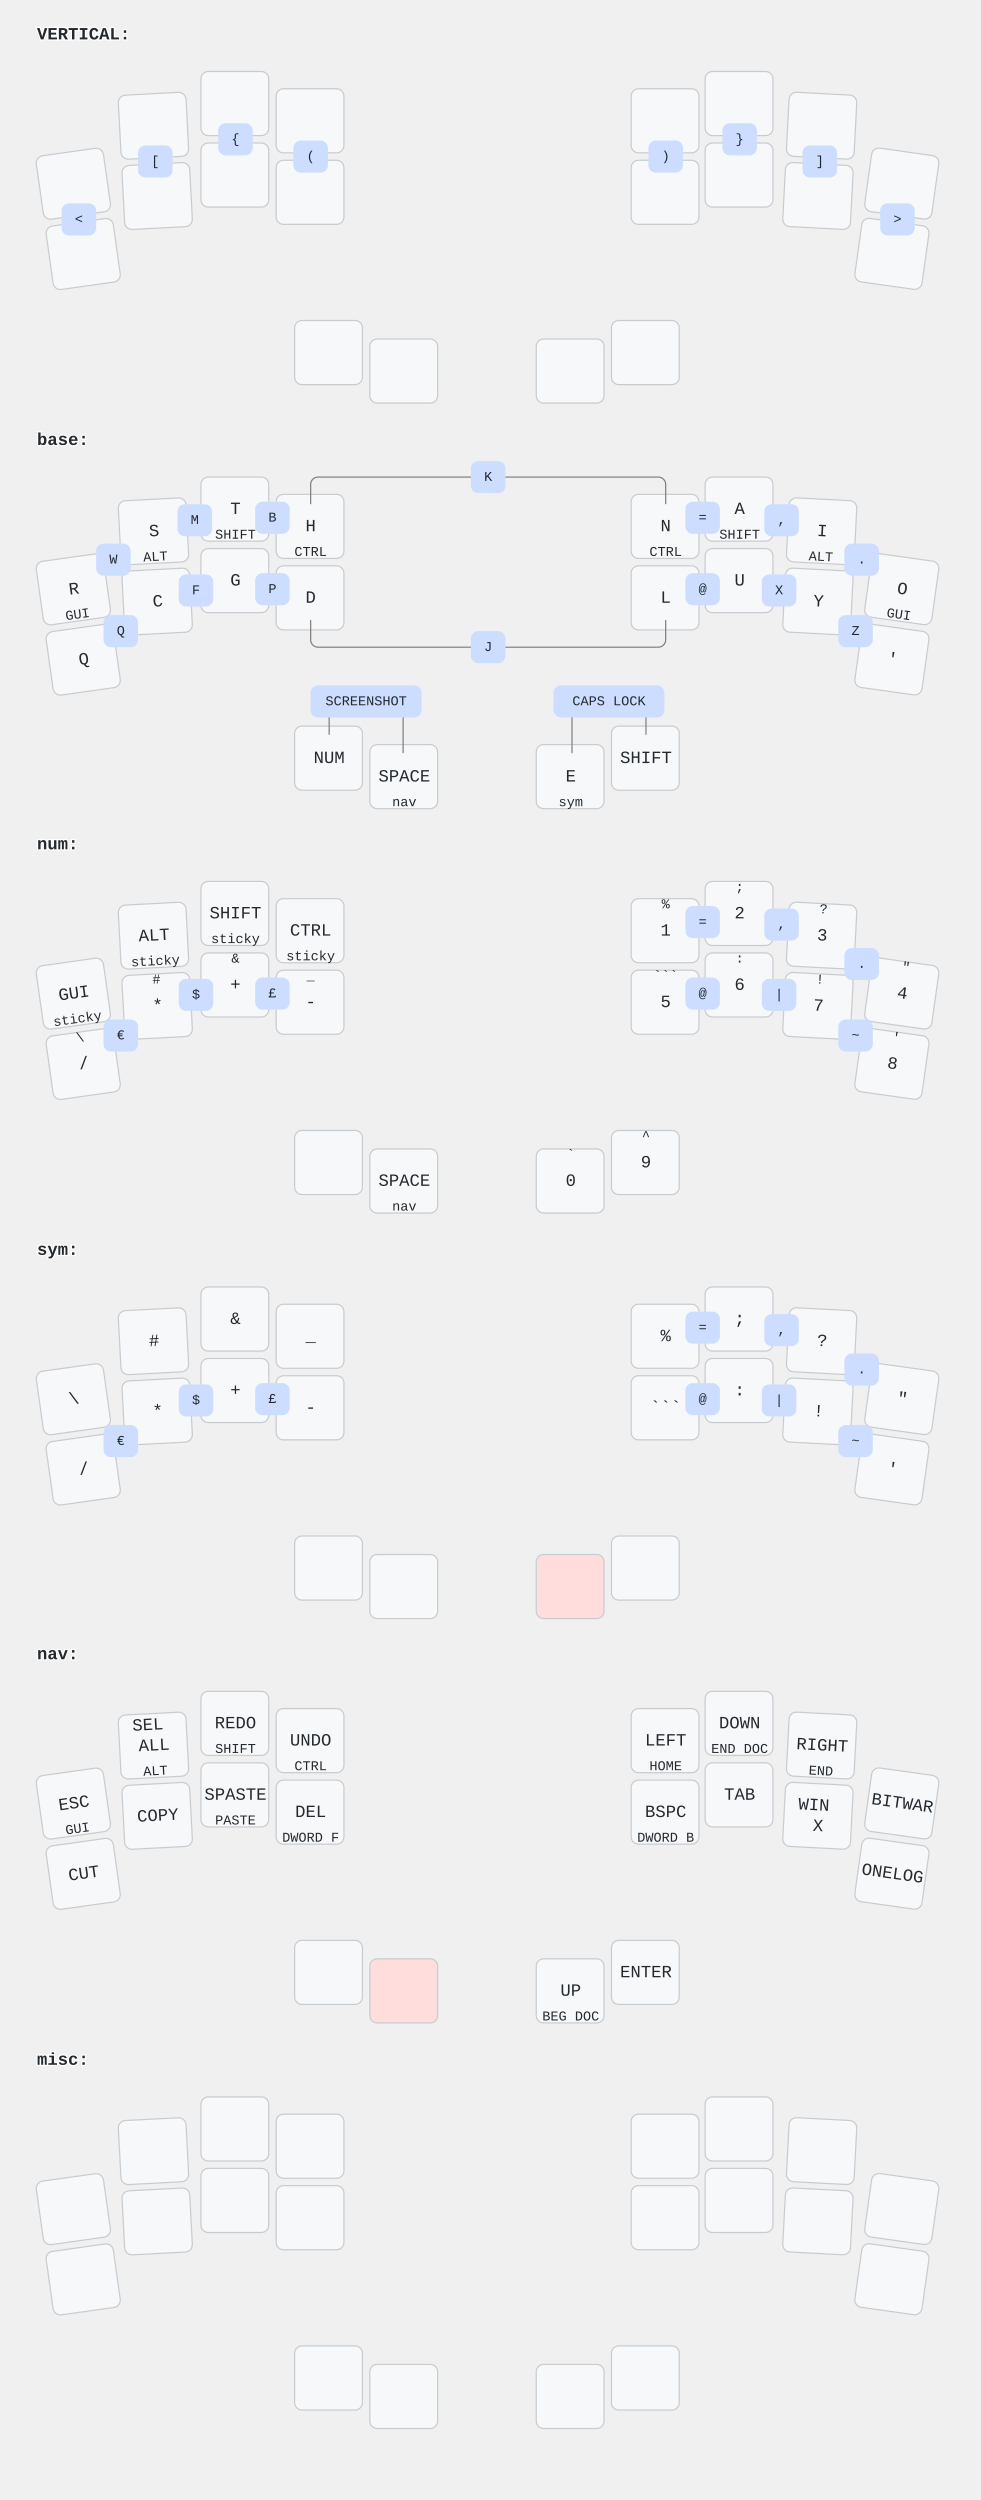
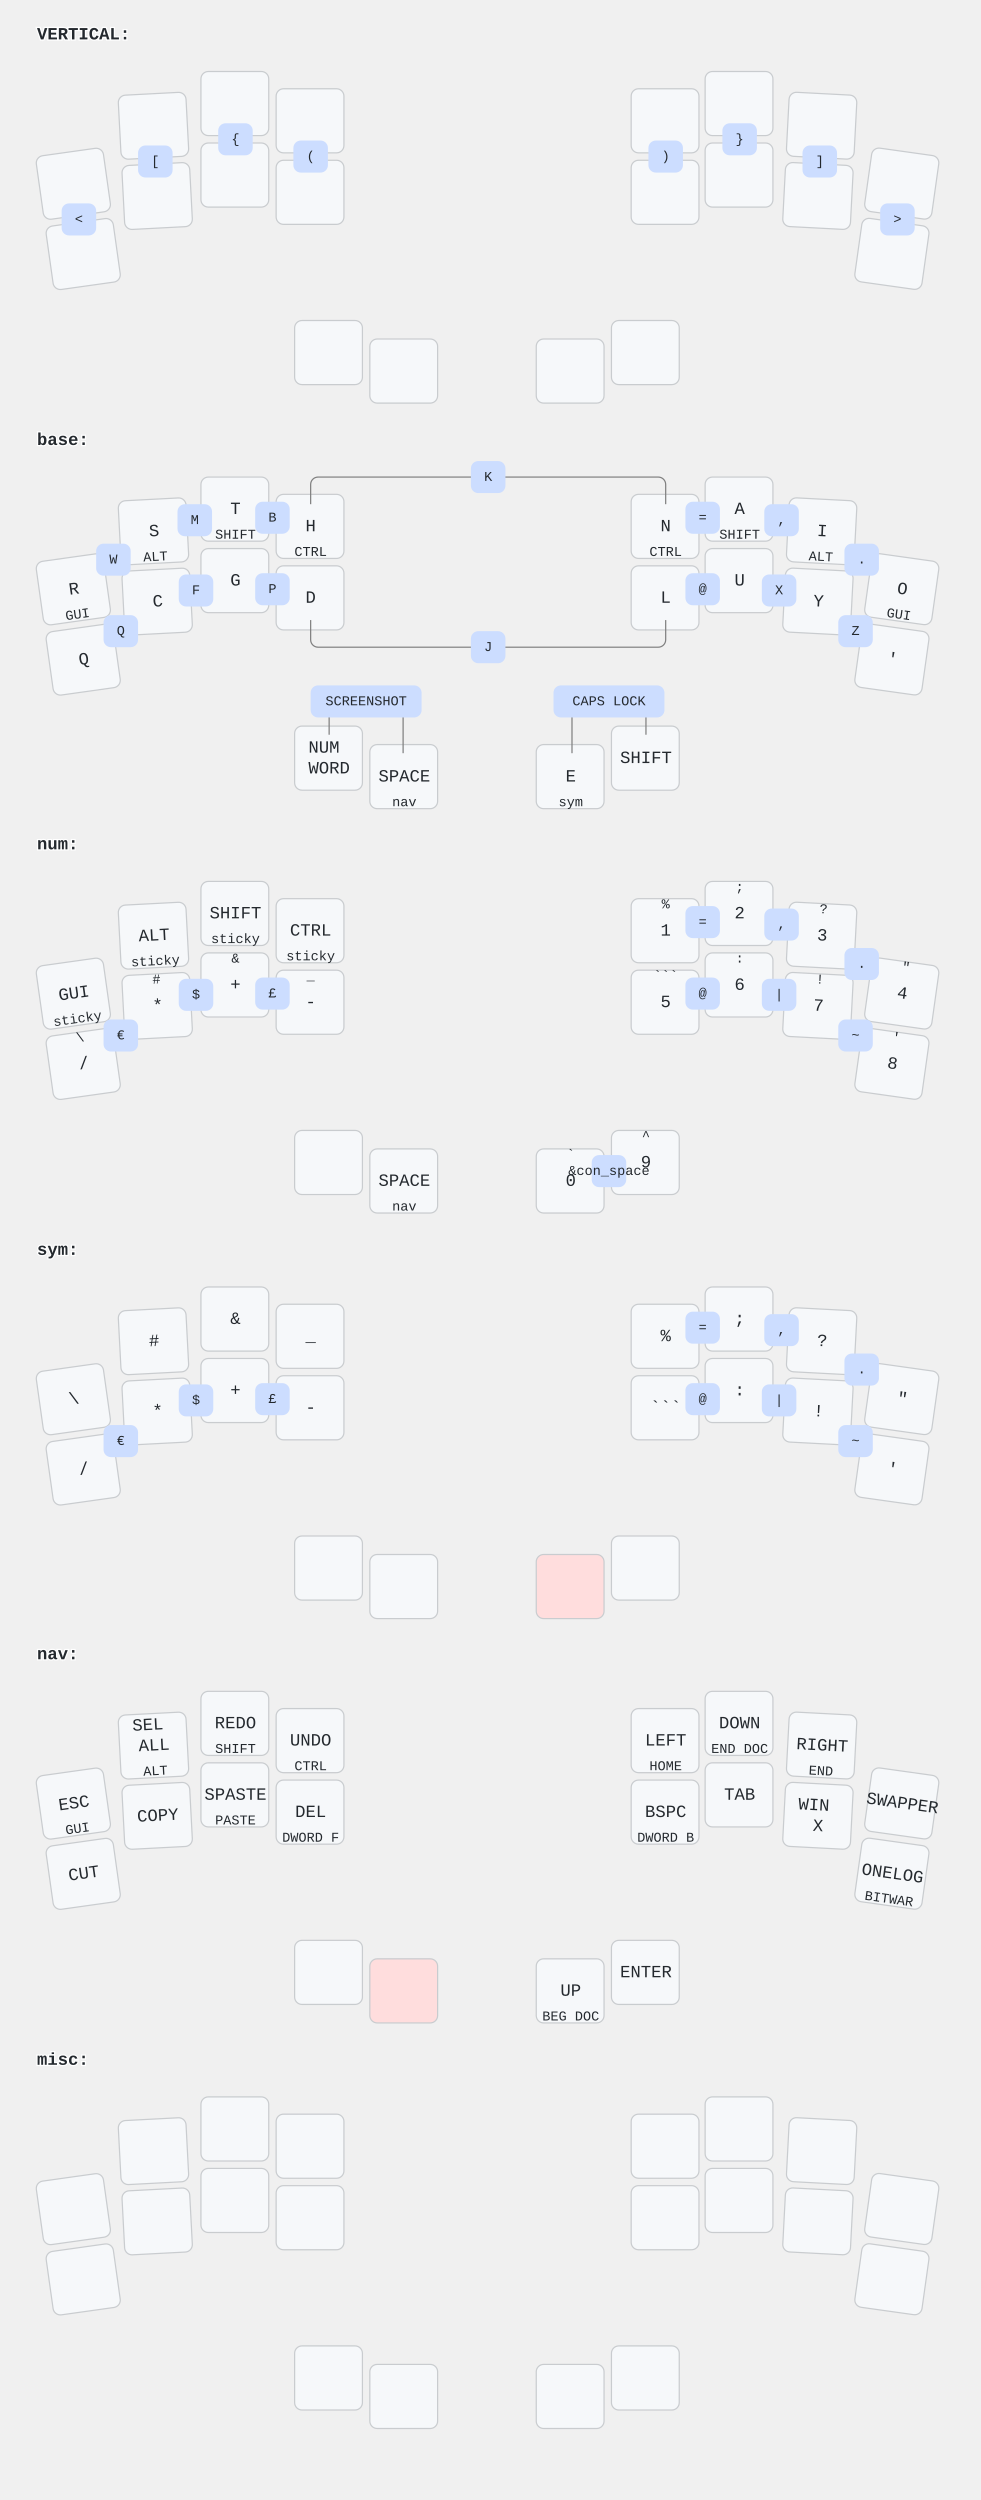
<svg xmlns="http://www.w3.org/2000/svg" width="795" height="2028" viewBox="0 0 795 2028" class="keymap">
  <style>/* font and background color specifications */
svg.keymap {
  font-family: SFMono-Regular,Consolas,Liberation Mono,Menlo,monospace;
  font-size: 14px;
  font-kerning: normal;
  text-rendering: optimizeLegibility;
  fill: #24292e;
}

/* default key styling */
rect.key {
  fill: #f6f8fa;
  stroke: #c9cccf;
  stroke-width: 1;
}

/* default key side styling, only used is draw_key_sides is set */
rect.side {
  filter: brightness(90%);
}

/* color accent for combo boxes */
rect.combo, rect.combo-separate {
  fill: #cdf;
}

/* color accent for held keys */
rect.held, rect.combo.held {
  fill: #fdd;
}

/* color accent for ghost (optional) keys */
rect.ghost, rect.combo.ghost {
  display: none;
}

text {
  text-anchor: middle;
  dominant-baseline: middle;
}

/* styling for layer labels */
text.label {
  font-weight: bold;
  text-anchor: start;
  stroke: white;
  stroke-width: 2;
  paint-order: stroke;
}

/* styling for combo tap, and key hold/shifted label text */
text.combo, text.hold, text.shifted {
  font-size: 11px;
}

text.hold {
  text-anchor: middle;
  dominant-baseline: auto;
}

text.shifted {
  text-anchor: middle;
  dominant-baseline: hanging;
}

/* styling for hold/shifted label text in combo box */
text.combo.hold, text.combo.shifted {
  font-size: 8px;
}

/* lighter symbol for transparent keys */
text.trans {
  fill: #7b7e81;
}

/* styling for combo dendrons */
path.combo {
  stroke-width: 1;
  stroke: gray;
  fill: none;
}

/* Start Tabler Icons Cleanup */
/* cannot use height/width with glyphs */
.icon-tabler &gt; path {
  fill: inherit;
  stroke: inherit;
  stroke-width: 2;
}
/* hide tabler's default box */
.icon-tabler &gt; path[stroke="none"][fill="none"] {
  visibility: hidden;
}
/* End Tabler Icons Cleanup */</style>
  <g transform="translate(30, 0)" class="layer-VERTICAL">
    <text x="0" y="28" class="label">VERTICAL:</text>
    <g transform="translate(0, 56)">
      <g transform="translate(30, 93) rotate(-8.0)" class="key trans keypos-0">
        <rect rx="6" ry="6" x="-28" y="-26" width="55" height="52" class="key trans" />
      </g>
      <g transform="translate(95, 46) rotate(-3.0)" class="key trans keypos-1">
        <rect rx="6" ry="6" x="-28" y="-26" width="55" height="52" class="key trans" />
      </g>
      <g transform="translate(161, 28)" class="key trans keypos-2">
        <rect rx="6" ry="6" x="-28" y="-26" width="55" height="52" class="key trans" />
      </g>
      <g transform="translate(222, 42)" class="key trans keypos-3">
        <rect rx="6" ry="6" x="-28" y="-26" width="55" height="52" class="key trans" />
      </g>
      <g transform="translate(283, 71)" class="key ghost keypos-4">
        <rect rx="6" ry="6" x="-28" y="-26" width="55" height="52" class="key ghost" />
      </g>
      <g transform="translate(449, 71)" class="key ghost keypos-5">
        <rect rx="6" ry="6" x="-28" y="-26" width="55" height="52" class="key ghost" />
      </g>
      <g transform="translate(510, 42)" class="key trans keypos-6">
        <rect rx="6" ry="6" x="-28" y="-26" width="55" height="52" class="key trans" />
      </g>
      <g transform="translate(570, 28)" class="key trans keypos-7">
        <rect rx="6" ry="6" x="-28" y="-26" width="55" height="52" class="key trans" />
      </g>
      <g transform="translate(637, 46) rotate(3.0)" class="key trans keypos-8">
        <rect rx="6" ry="6" x="-28" y="-26" width="55" height="52" class="key trans" />
      </g>
      <g transform="translate(702, 93) rotate(8.0)" class="key trans keypos-9">
        <rect rx="6" ry="6" x="-28" y="-26" width="55" height="52" class="key trans" />
      </g>
      <g transform="translate(38, 150) rotate(-8.0)" class="key trans keypos-10">
        <rect rx="6" ry="6" x="-28" y="-26" width="55" height="52" class="key trans" />
      </g>
      <g transform="translate(98, 103) rotate(-3.0)" class="key trans keypos-11">
        <rect rx="6" ry="6" x="-28" y="-26" width="55" height="52" class="key trans" />
      </g>
      <g transform="translate(161, 86)" class="key trans keypos-12">
        <rect rx="6" ry="6" x="-28" y="-26" width="55" height="52" class="key trans" />
      </g>
      <g transform="translate(222, 100)" class="key trans keypos-13">
        <rect rx="6" ry="6" x="-28" y="-26" width="55" height="52" class="key trans" />
      </g>
      <g transform="translate(283, 129)" class="key ghost keypos-14">
        <rect rx="6" ry="6" x="-28" y="-26" width="55" height="52" class="key ghost" />
      </g>
      <g transform="translate(449, 129)" class="key ghost keypos-15">
        <rect rx="6" ry="6" x="-28" y="-26" width="55" height="52" class="key ghost" />
      </g>
      <g transform="translate(510, 100)" class="key trans keypos-16">
        <rect rx="6" ry="6" x="-28" y="-26" width="55" height="52" class="key trans" />
      </g>
      <g transform="translate(570, 86)" class="key trans keypos-17">
        <rect rx="6" ry="6" x="-28" y="-26" width="55" height="52" class="key trans" />
      </g>
      <g transform="translate(634, 103) rotate(3.0)" class="key trans keypos-18">
        <rect rx="6" ry="6" x="-28" y="-26" width="55" height="52" class="key trans" />
      </g>
      <g transform="translate(694, 150) rotate(8.0)" class="key trans keypos-19">
        <rect rx="6" ry="6" x="-28" y="-26" width="55" height="52" class="key trans" />
      </g>
      <g transform="translate(101, 161) rotate(-3.0)" class="key ghost keypos-20">
        <rect rx="6" ry="6" x="-28" y="-26" width="55" height="52" class="key ghost" />
      </g>
      <g transform="translate(161, 143)" class="key ghost keypos-21">
        <rect rx="6" ry="6" x="-28" y="-26" width="55" height="52" class="key ghost" />
      </g>
      <g transform="translate(222, 158)" class="key ghost keypos-22">
        <rect rx="6" ry="6" x="-28" y="-26" width="55" height="52" class="key ghost" />
      </g>
      <g transform="translate(510, 158)" class="key ghost keypos-23">
        <rect rx="6" ry="6" x="-28" y="-26" width="55" height="52" class="key ghost" />
      </g>
      <g transform="translate(570, 143)" class="key ghost keypos-24">
        <rect rx="6" ry="6" x="-28" y="-26" width="55" height="52" class="key ghost" />
      </g>
      <g transform="translate(631, 161) rotate(3.0)" class="key ghost keypos-25">
        <rect rx="6" ry="6" x="-28" y="-26" width="55" height="52" class="key ghost" />
      </g>
      <g transform="translate(237, 230)" class="key trans keypos-26">
        <rect rx="6" ry="6" x="-28" y="-26" width="55" height="52" class="key trans" />
      </g>
      <g transform="translate(298, 245)" class="key trans keypos-27">
        <rect rx="6" ry="6" x="-28" y="-26" width="55" height="52" class="key trans" />
      </g>
      <g transform="translate(433, 245)" class="key trans keypos-28">
        <rect rx="6" ry="6" x="-28" y="-26" width="55" height="52" class="key trans" />
      </g>
      <g transform="translate(494, 230)" class="key trans keypos-29">
        <rect rx="6" ry="6" x="-28" y="-26" width="55" height="52" class="key trans" />
      </g>
      <g class="combo combopos-0">
        <rect rx="6" ry="6" x="20" y="109" width="28" height="26" class="combo" />
        <text x="34" y="122" class="combo tap">&lt;</text>
      </g>
      <g class="combo combopos-1">
        <rect rx="6" ry="6" x="82" y="62" width="28" height="26" class="combo" />
        <text x="96" y="75" class="combo tap">[</text>
      </g>
      <g class="combo combopos-2">
        <rect rx="6" ry="6" x="147" y="44" width="28" height="26" class="combo" />
        <text x="161" y="57" class="combo tap">{</text>
      </g>
      <g class="combo combopos-3">
        <rect rx="6" ry="6" x="208" y="58" width="28" height="26" class="combo" />
        <text x="222" y="71" class="combo tap">(</text>
      </g>
      <g class="combo combopos-4">
        <rect rx="6" ry="6" x="496" y="58" width="28" height="26" class="combo" />
        <text x="510" y="71" class="combo tap">)</text>
      </g>
      <g class="combo combopos-5">
        <rect rx="6" ry="6" x="556" y="44" width="28" height="26" class="combo" />
        <text x="570" y="57" class="combo tap">}</text>
      </g>
      <g class="combo combopos-6">
        <rect rx="6" ry="6" x="621" y="62" width="28" height="26" class="combo" />
        <text x="635" y="75" class="combo tap">]</text>
      </g>
      <g class="combo combopos-7">
        <rect rx="6" ry="6" x="684" y="109" width="28" height="26" class="combo" />
        <text x="698" y="122" class="combo tap">&gt;</text>
      </g>
    </g>
  </g>
  <g transform="translate(30, 329)" class="layer-base">
    <text x="0" y="28" class="label">base:</text>
    <g transform="translate(0, 56)">
      <g transform="translate(30, 93) rotate(-8.0)" class="key keypos-0">
        <rect rx="6" ry="6" x="-28" y="-26" width="55" height="52" class="key" />
        <text x="0" y="0" class="key tap">R</text>
        <text x="0" y="24" class="key hold">GUI</text>
      </g>
      <g transform="translate(95, 46) rotate(-3.0)" class="key keypos-1">
        <rect rx="6" ry="6" x="-28" y="-26" width="55" height="52" class="key" />
        <text x="0" y="0" class="key tap">S</text>
        <text x="0" y="24" class="key hold">ALT</text>
      </g>
      <g transform="translate(161, 28)" class="key keypos-2">
        <rect rx="6" ry="6" x="-28" y="-26" width="55" height="52" class="key" />
        <text x="0" y="0" class="key tap">T</text>
        <text x="0" y="24" class="key hold">SHIFT</text>
      </g>
      <g transform="translate(222, 42)" class="key keypos-3">
        <rect rx="6" ry="6" x="-28" y="-26" width="55" height="52" class="key" />
        <text x="0" y="0" class="key tap">H</text>
        <text x="0" y="24" class="key hold">CTRL</text>
      </g>
      <g transform="translate(283, 71)" class="key ghost keypos-4">
        <rect rx="6" ry="6" x="-28" y="-26" width="55" height="52" class="key ghost" />
      </g>
      <g transform="translate(449, 71)" class="key ghost keypos-5">
        <rect rx="6" ry="6" x="-28" y="-26" width="55" height="52" class="key ghost" />
      </g>
      <g transform="translate(510, 42)" class="key keypos-6">
        <rect rx="6" ry="6" x="-28" y="-26" width="55" height="52" class="key" />
        <text x="0" y="0" class="key tap">N</text>
        <text x="0" y="24" class="key hold">CTRL</text>
      </g>
      <g transform="translate(570, 28)" class="key keypos-7">
        <rect rx="6" ry="6" x="-28" y="-26" width="55" height="52" class="key" />
        <text x="0" y="0" class="key tap">A</text>
        <text x="0" y="24" class="key hold">SHIFT</text>
      </g>
      <g transform="translate(637, 46) rotate(3.0)" class="key keypos-8">
        <rect rx="6" ry="6" x="-28" y="-26" width="55" height="52" class="key" />
        <text x="0" y="0" class="key tap">I</text>
        <text x="0" y="24" class="key hold">ALT</text>
      </g>
      <g transform="translate(702, 93) rotate(8.0)" class="key keypos-9">
        <rect rx="6" ry="6" x="-28" y="-26" width="55" height="52" class="key" />
        <text x="0" y="0" class="key tap">O</text>
        <text x="0" y="24" class="key hold">GUI</text>
      </g>
      <g transform="translate(38, 150) rotate(-8.0)" class="key keypos-10">
        <rect rx="6" ry="6" x="-28" y="-26" width="55" height="52" class="key" />
        <text x="0" y="0" class="key tap">Q</text>
      </g>
      <g transform="translate(98, 103) rotate(-3.0)" class="key keypos-11">
        <rect rx="6" ry="6" x="-28" y="-26" width="55" height="52" class="key" />
        <text x="0" y="0" class="key tap">C</text>
      </g>
      <g transform="translate(161, 86)" class="key keypos-12">
        <rect rx="6" ry="6" x="-28" y="-26" width="55" height="52" class="key" />
        <text x="0" y="0" class="key tap">G</text>
      </g>
      <g transform="translate(222, 100)" class="key keypos-13">
        <rect rx="6" ry="6" x="-28" y="-26" width="55" height="52" class="key" />
        <text x="0" y="0" class="key tap">D</text>
      </g>
      <g transform="translate(283, 129)" class="key ghost keypos-14">
        <rect rx="6" ry="6" x="-28" y="-26" width="55" height="52" class="key ghost" />
      </g>
      <g transform="translate(449, 129)" class="key ghost keypos-15">
        <rect rx="6" ry="6" x="-28" y="-26" width="55" height="52" class="key ghost" />
      </g>
      <g transform="translate(510, 100)" class="key keypos-16">
        <rect rx="6" ry="6" x="-28" y="-26" width="55" height="52" class="key" />
        <text x="0" y="0" class="key tap">L</text>
      </g>
      <g transform="translate(570, 86)" class="key keypos-17">
        <rect rx="6" ry="6" x="-28" y="-26" width="55" height="52" class="key" />
        <text x="0" y="0" class="key tap">U</text>
      </g>
      <g transform="translate(634, 103) rotate(3.0)" class="key keypos-18">
        <rect rx="6" ry="6" x="-28" y="-26" width="55" height="52" class="key" />
        <text x="0" y="0" class="key tap">Y</text>
      </g>
      <g transform="translate(694, 150) rotate(8.0)" class="key keypos-19">
        <rect rx="6" ry="6" x="-28" y="-26" width="55" height="52" class="key" />
        <text x="0" y="0" class="key tap">'</text>
      </g>
      <g transform="translate(101, 161) rotate(-3.0)" class="key ghost keypos-20">
        <rect rx="6" ry="6" x="-28" y="-26" width="55" height="52" class="key ghost" />
      </g>
      <g transform="translate(161, 143)" class="key ghost keypos-21">
        <rect rx="6" ry="6" x="-28" y="-26" width="55" height="52" class="key ghost" />
      </g>
      <g transform="translate(222, 158)" class="key ghost keypos-22">
        <rect rx="6" ry="6" x="-28" y="-26" width="55" height="52" class="key ghost" />
      </g>
      <g transform="translate(510, 158)" class="key ghost keypos-23">
        <rect rx="6" ry="6" x="-28" y="-26" width="55" height="52" class="key ghost" />
      </g>
      <g transform="translate(570, 143)" class="key ghost keypos-24">
        <rect rx="6" ry="6" x="-28" y="-26" width="55" height="52" class="key ghost" />
      </g>
      <g transform="translate(631, 161) rotate(3.0)" class="key ghost keypos-25">
        <rect rx="6" ry="6" x="-28" y="-26" width="55" height="52" class="key ghost" />
      </g>
      <g transform="translate(237, 230)" class="key keypos-26">
        <rect rx="6" ry="6" x="-28" y="-26" width="55" height="52" class="key" />
-         <text x="0" y="0" class="key tap">NUM</text>
+         <text x="0" y="0" class="key tap">
+           <tspan x="0" dy="-0.6em">NUM</tspan>
+           <tspan x="0" dy="1.2em">WORD</tspan>
+         </text>
      </g>
      <g transform="translate(298, 245)" class="key keypos-27">
        <rect rx="6" ry="6" x="-28" y="-26" width="55" height="52" class="key" />
        <text x="0" y="0" class="key tap">SPACE</text>
        <text x="0" y="24" class="key hold">nav</text>
      </g>
      <g transform="translate(433, 245)" class="key keypos-28">
        <rect rx="6" ry="6" x="-28" y="-26" width="55" height="52" class="key" />
        <text x="0" y="0" class="key tap">E</text>
        <text x="0" y="24" class="key hold">sym</text>
      </g>
      <g transform="translate(494, 230)" class="key keypos-29">
        <rect rx="6" ry="6" x="-28" y="-26" width="55" height="52" class="key" />
        <text x="0" y="0" class="key tap">SHIFT</text>
      </g>
      <g class="combo combopos-0">
        <rect rx="6" ry="6" x="48" y="56" width="28" height="26" class="combo" />
        <text x="62" y="69" class="combo tap">W</text>
      </g>
      <g class="combo combopos-1">
        <rect rx="6" ry="6" x="114" y="24" width="28" height="26" class="combo" />
        <text x="128" y="37" class="combo tap">M</text>
      </g>
      <g class="combo combopos-2">
        <rect rx="6" ry="6" x="177" y="22" width="28" height="26" class="combo" />
        <text x="191" y="35" class="combo tap">B</text>
      </g>
      <g class="combo combopos-3">
        <path d="M366,2 h-138 a6.0,6.0 0 0 0 -6.0,6.0 v16" class="combo" />
        <path d="M366,2 h138 a6.0,6.0 0 0 1 6.0,6.0 v16" class="combo" />
        <rect rx="6" ry="6" x="352" y="-11" width="28" height="26" class="combo" />
        <text x="366" y="2" class="combo tap">K</text>
      </g>
      <g class="combo combopos-4">
        <rect rx="6" ry="6" x="526" y="22" width="28" height="26" class="combo" />
        <text x="540" y="35" class="combo tap">=</text>
      </g>
      <g class="combo combopos-5">
        <rect rx="6" ry="6" x="590" y="24" width="28" height="26" class="combo" />
        <text x="604" y="37" class="combo tap">,</text>
      </g>
      <g class="combo combopos-6">
        <rect rx="6" ry="6" x="655" y="56" width="28" height="26" class="combo" />
        <text x="669" y="69" class="combo tap">.</text>
      </g>
      <g class="combo combopos-7">
        <rect rx="6" ry="6" x="54" y="114" width="28" height="26" class="combo" />
        <text x="68" y="127" class="combo tap">Q</text>
      </g>
      <g class="combo combopos-8">
        <rect rx="6" ry="6" x="115" y="81" width="28" height="26" class="combo" />
        <text x="129" y="94" class="combo tap">F</text>
      </g>
      <g class="combo combopos-9">
        <rect rx="6" ry="6" x="177" y="80" width="28" height="26" class="combo" />
        <text x="191" y="93" class="combo tap">P</text>
      </g>
      <g class="combo combopos-10">
        <path d="M366,140 h-138 a6.0,6.0 0 0 1 -6.0,-6.0 v-16" class="combo" />
        <path d="M366,140 h138 a6.0,6.0 0 0 0 6.0,-6.0 v-16" class="combo" />
        <rect rx="6" ry="6" x="352" y="127" width="28" height="26" class="combo" />
        <text x="366" y="140" class="combo tap">J</text>
      </g>
      <g class="combo combopos-11">
        <rect rx="6" ry="6" x="526" y="80" width="28" height="26" class="combo" />
        <text x="540" y="93" class="combo tap">@</text>
      </g>
      <g class="combo combopos-12">
        <rect rx="6" ry="6" x="588" y="81" width="28" height="26" class="combo" />
        <text x="602" y="94" class="combo tap">X</text>
      </g>
      <g class="combo combopos-13">
        <rect rx="6" ry="6" x="650" y="114" width="28" height="26" class="combo" />
        <text x="664" y="127" class="combo tap">Z</text>
      </g>
      <g class="combo combopos-14">
        <path d="M267,184 h-24 a6.0,6.0 0 0 0 -6.0,6.0 v21" class="combo" />
        <path d="M267,184 h24 a6.0,6.0 0 0 1 6.0,6.0 v36" class="combo" />
        <rect rx="6" ry="6" x="222" y="171" width="90" height="26" class="combo" />
        <text x="267" y="184" class="combo tap">SCREENSHOT</text>
      </g>
      <g class="combo combopos-15">
        <path d="M464,184 h-24 a6.0,6.0 0 0 0 -6.0,6.0 v36" class="combo" />
        <path d="M464,184 h24 a6.0,6.0 0 0 1 6.0,6.0 v21" class="combo" />
        <rect rx="6" ry="6" x="419" y="171" width="90" height="26" class="combo" />
        <text x="464" y="184" class="combo tap">CAPS LOCK</text>
      </g>
    </g>
  </g>
  <g transform="translate(30, 657)" class="layer-num">
    <text x="0" y="28" class="label">num:</text>
    <g transform="translate(0, 56)">
      <g transform="translate(30, 93) rotate(-8.0)" class="key keypos-0">
        <rect rx="6" ry="6" x="-28" y="-26" width="55" height="52" class="key" />
        <text x="0" y="0" class="key tap">GUI</text>
        <text x="0" y="24" class="key hold">sticky</text>
      </g>
      <g transform="translate(95, 46) rotate(-3.0)" class="key keypos-1">
        <rect rx="6" ry="6" x="-28" y="-26" width="55" height="52" class="key" />
        <text x="0" y="0" class="key tap">ALT</text>
        <text x="0" y="24" class="key hold">sticky</text>
      </g>
      <g transform="translate(161, 28)" class="key keypos-2">
        <rect rx="6" ry="6" x="-28" y="-26" width="55" height="52" class="key" />
        <text x="0" y="0" class="key tap">SHIFT</text>
        <text x="0" y="24" class="key hold">sticky</text>
      </g>
      <g transform="translate(222, 42)" class="key keypos-3">
        <rect rx="6" ry="6" x="-28" y="-26" width="55" height="52" class="key" />
        <text x="0" y="0" class="key tap">CTRL</text>
        <text x="0" y="24" class="key hold">sticky</text>
      </g>
      <g transform="translate(283, 71)" class="key ghost keypos-4">
        <rect rx="6" ry="6" x="-28" y="-26" width="55" height="52" class="key ghost" />
      </g>
      <g transform="translate(449, 71)" class="key ghost keypos-5">
        <rect rx="6" ry="6" x="-28" y="-26" width="55" height="52" class="key ghost" />
      </g>
      <g transform="translate(510, 42)" class="key keypos-6">
        <rect rx="6" ry="6" x="-28" y="-26" width="55" height="52" class="key" />
        <text x="0" y="0" class="key tap">1</text>
        <text x="0" y="-24" class="key shifted">%</text>
      </g>
      <g transform="translate(570, 28)" class="key keypos-7">
        <rect rx="6" ry="6" x="-28" y="-26" width="55" height="52" class="key" />
        <text x="0" y="0" class="key tap">2</text>
        <text x="0" y="-24" class="key shifted">;</text>
      </g>
      <g transform="translate(637, 46) rotate(3.0)" class="key keypos-8">
        <rect rx="6" ry="6" x="-28" y="-26" width="55" height="52" class="key" />
        <text x="0" y="0" class="key tap">3</text>
        <text x="0" y="-24" class="key shifted">?</text>
      </g>
      <g transform="translate(702, 93) rotate(8.0)" class="key keypos-9">
        <rect rx="6" ry="6" x="-28" y="-26" width="55" height="52" class="key" />
        <text x="0" y="0" class="key tap">4</text>
        <text x="0" y="-24" class="key shifted">"</text>
      </g>
      <g transform="translate(38, 150) rotate(-8.0)" class="key keypos-10">
        <rect rx="6" ry="6" x="-28" y="-26" width="55" height="52" class="key" />
        <text x="0" y="0" class="key tap">/</text>
        <text x="0" y="-24" class="key shifted">\</text>
      </g>
      <g transform="translate(98, 103) rotate(-3.0)" class="key keypos-11">
        <rect rx="6" ry="6" x="-28" y="-26" width="55" height="52" class="key" />
        <text x="0" y="0" class="key tap">*</text>
        <text x="0" y="-24" class="key shifted">#</text>
      </g>
      <g transform="translate(161, 86)" class="key keypos-12">
        <rect rx="6" ry="6" x="-28" y="-26" width="55" height="52" class="key" />
        <text x="0" y="0" class="key tap">+</text>
        <text x="0" y="-24" class="key shifted">&amp;</text>
      </g>
      <g transform="translate(222, 100)" class="key keypos-13">
        <rect rx="6" ry="6" x="-28" y="-26" width="55" height="52" class="key" />
        <text x="0" y="0" class="key tap">-</text>
        <text x="0" y="-24" class="key shifted">_</text>
      </g>
      <g transform="translate(283, 129)" class="key ghost keypos-14">
        <rect rx="6" ry="6" x="-28" y="-26" width="55" height="52" class="key ghost" />
      </g>
      <g transform="translate(449, 129)" class="key ghost keypos-15">
        <rect rx="6" ry="6" x="-28" y="-26" width="55" height="52" class="key ghost" />
      </g>
      <g transform="translate(510, 100)" class="key keypos-16">
        <rect rx="6" ry="6" x="-28" y="-26" width="55" height="52" class="key" />
        <text x="0" y="0" class="key tap">5</text>
        <text x="0" y="-24" class="key shifted">```</text>
      </g>
      <g transform="translate(570, 86)" class="key keypos-17">
        <rect rx="6" ry="6" x="-28" y="-26" width="55" height="52" class="key" />
        <text x="0" y="0" class="key tap">6</text>
        <text x="0" y="-24" class="key shifted">:</text>
      </g>
      <g transform="translate(634, 103) rotate(3.0)" class="key keypos-18">
        <rect rx="6" ry="6" x="-28" y="-26" width="55" height="52" class="key" />
        <text x="0" y="0" class="key tap">7</text>
        <text x="0" y="-24" class="key shifted">!</text>
      </g>
      <g transform="translate(694, 150) rotate(8.0)" class="key keypos-19">
        <rect rx="6" ry="6" x="-28" y="-26" width="55" height="52" class="key" />
        <text x="0" y="0" class="key tap">8</text>
        <text x="0" y="-24" class="key shifted">'</text>
      </g>
      <g transform="translate(101, 161) rotate(-3.0)" class="key ghost keypos-20">
        <rect rx="6" ry="6" x="-28" y="-26" width="55" height="52" class="key ghost" />
      </g>
      <g transform="translate(161, 143)" class="key ghost keypos-21">
        <rect rx="6" ry="6" x="-28" y="-26" width="55" height="52" class="key ghost" />
      </g>
      <g transform="translate(222, 158)" class="key ghost keypos-22">
        <rect rx="6" ry="6" x="-28" y="-26" width="55" height="52" class="key ghost" />
      </g>
      <g transform="translate(510, 158)" class="key ghost keypos-23">
        <rect rx="6" ry="6" x="-28" y="-26" width="55" height="52" class="key ghost" />
      </g>
      <g transform="translate(570, 143)" class="key ghost keypos-24">
        <rect rx="6" ry="6" x="-28" y="-26" width="55" height="52" class="key ghost" />
      </g>
      <g transform="translate(631, 161) rotate(3.0)" class="key ghost keypos-25">
        <rect rx="6" ry="6" x="-28" y="-26" width="55" height="52" class="key ghost" />
      </g>
      <g transform="translate(237, 230)" class="key trans keypos-26">
        <rect rx="6" ry="6" x="-28" y="-26" width="55" height="52" class="key trans" />
      </g>
      <g transform="translate(298, 245)" class="key keypos-27">
        <rect rx="6" ry="6" x="-28" y="-26" width="55" height="52" class="key" />
        <text x="0" y="0" class="key tap">SPACE</text>
        <text x="0" y="24" class="key hold">nav</text>
      </g>
      <g transform="translate(433, 245)" class="key keypos-28">
        <rect rx="6" ry="6" x="-28" y="-26" width="55" height="52" class="key" />
        <text x="0" y="0" class="key tap">0</text>
        <text x="0" y="-24" class="key shifted">`</text>
      </g>
      <g transform="translate(494, 230)" class="key keypos-29">
        <rect rx="6" ry="6" x="-28" y="-26" width="55" height="52" class="key" />
        <text x="0" y="0" class="key tap">9</text>
        <text x="0" y="-24" class="key shifted">^</text>
      </g>
      <g class="combo combopos-0">
        <rect rx="6" ry="6" x="526" y="22" width="28" height="26" class="combo" />
        <text x="540" y="35" class="combo tap">=</text>
      </g>
      <g class="combo combopos-1">
        <rect rx="6" ry="6" x="590" y="24" width="28" height="26" class="combo" />
        <text x="604" y="37" class="combo tap">,</text>
      </g>
      <g class="combo combopos-2">
        <rect rx="6" ry="6" x="655" y="56" width="28" height="26" class="combo" />
        <text x="669" y="69" class="combo tap">.</text>
      </g>
      <g class="combo combopos-3">
        <rect rx="6" ry="6" x="526" y="80" width="28" height="26" class="combo" />
        <text x="540" y="93" class="combo tap">@</text>
      </g>
      <g class="combo combopos-4">
+         <rect rx="6" ry="6" x="450" y="224" width="28" height="26" class="combo" />
+         <text x="464" y="237" class="combo tap">&amp;con_space</text>
+       </g>
+       <g class="combo combopos-5">
        <rect rx="6" ry="6" x="54" y="114" width="28" height="26" class="combo" />
        <text x="68" y="127" class="combo tap">€</text>
      </g>
-       <g class="combo combopos-5">
+       <g class="combo combopos-6">
        <rect rx="6" ry="6" x="115" y="81" width="28" height="26" class="combo" />
        <text x="129" y="94" class="combo tap">$</text>
      </g>
-       <g class="combo combopos-6">
+       <g class="combo combopos-7">
        <rect rx="6" ry="6" x="177" y="80" width="28" height="26" class="combo" />
        <text x="191" y="93" class="combo tap">£</text>
      </g>
-       <g class="combo combopos-7">
+       <g class="combo combopos-8">
        <rect rx="6" ry="6" x="588" y="81" width="28" height="26" class="combo" />
        <text x="602" y="94" class="combo tap">|</text>
      </g>
-       <g class="combo combopos-8">
+       <g class="combo combopos-9">
        <rect rx="6" ry="6" x="650" y="114" width="28" height="26" class="combo" />
        <text x="664" y="127" class="combo tap">~</text>
      </g>
    </g>
  </g>
  <g transform="translate(30, 986)" class="layer-sym">
    <text x="0" y="28" class="label">sym:</text>
    <g transform="translate(0, 56)">
      <g transform="translate(30, 93) rotate(-8.0)" class="key keypos-0">
        <rect rx="6" ry="6" x="-28" y="-26" width="55" height="52" class="key" />
        <text x="0" y="0" class="key tap">\</text>
      </g>
      <g transform="translate(95, 46) rotate(-3.0)" class="key keypos-1">
        <rect rx="6" ry="6" x="-28" y="-26" width="55" height="52" class="key" />
        <text x="0" y="0" class="key tap">#</text>
      </g>
      <g transform="translate(161, 28)" class="key keypos-2">
        <rect rx="6" ry="6" x="-28" y="-26" width="55" height="52" class="key" />
        <text x="0" y="0" class="key tap">&amp;</text>
      </g>
      <g transform="translate(222, 42)" class="key keypos-3">
        <rect rx="6" ry="6" x="-28" y="-26" width="55" height="52" class="key" />
        <text x="0" y="0" class="key tap">_</text>
      </g>
      <g transform="translate(283, 71)" class="key ghost keypos-4">
        <rect rx="6" ry="6" x="-28" y="-26" width="55" height="52" class="key ghost" />
      </g>
      <g transform="translate(449, 71)" class="key ghost keypos-5">
        <rect rx="6" ry="6" x="-28" y="-26" width="55" height="52" class="key ghost" />
      </g>
      <g transform="translate(510, 42)" class="key keypos-6">
        <rect rx="6" ry="6" x="-28" y="-26" width="55" height="52" class="key" />
        <text x="0" y="0" class="key tap">%</text>
      </g>
      <g transform="translate(570, 28)" class="key keypos-7">
        <rect rx="6" ry="6" x="-28" y="-26" width="55" height="52" class="key" />
        <text x="0" y="0" class="key tap">;</text>
      </g>
      <g transform="translate(637, 46) rotate(3.0)" class="key keypos-8">
        <rect rx="6" ry="6" x="-28" y="-26" width="55" height="52" class="key" />
        <text x="0" y="0" class="key tap">?</text>
      </g>
      <g transform="translate(702, 93) rotate(8.0)" class="key keypos-9">
        <rect rx="6" ry="6" x="-28" y="-26" width="55" height="52" class="key" />
        <text x="0" y="0" class="key tap">"</text>
      </g>
      <g transform="translate(38, 150) rotate(-8.0)" class="key keypos-10">
        <rect rx="6" ry="6" x="-28" y="-26" width="55" height="52" class="key" />
        <text x="0" y="0" class="key tap">/</text>
      </g>
      <g transform="translate(98, 103) rotate(-3.0)" class="key keypos-11">
        <rect rx="6" ry="6" x="-28" y="-26" width="55" height="52" class="key" />
        <text x="0" y="0" class="key tap">*</text>
      </g>
      <g transform="translate(161, 86)" class="key keypos-12">
        <rect rx="6" ry="6" x="-28" y="-26" width="55" height="52" class="key" />
        <text x="0" y="0" class="key tap">+</text>
      </g>
      <g transform="translate(222, 100)" class="key keypos-13">
        <rect rx="6" ry="6" x="-28" y="-26" width="55" height="52" class="key" />
        <text x="0" y="0" class="key tap">-</text>
      </g>
      <g transform="translate(283, 129)" class="key ghost keypos-14">
        <rect rx="6" ry="6" x="-28" y="-26" width="55" height="52" class="key ghost" />
      </g>
      <g transform="translate(449, 129)" class="key ghost keypos-15">
        <rect rx="6" ry="6" x="-28" y="-26" width="55" height="52" class="key ghost" />
      </g>
      <g transform="translate(510, 100)" class="key keypos-16">
        <rect rx="6" ry="6" x="-28" y="-26" width="55" height="52" class="key" />
        <text x="0" y="0" class="key tap">```</text>
      </g>
      <g transform="translate(570, 86)" class="key keypos-17">
        <rect rx="6" ry="6" x="-28" y="-26" width="55" height="52" class="key" />
        <text x="0" y="0" class="key tap">:</text>
      </g>
      <g transform="translate(634, 103) rotate(3.0)" class="key keypos-18">
        <rect rx="6" ry="6" x="-28" y="-26" width="55" height="52" class="key" />
        <text x="0" y="0" class="key tap">!</text>
      </g>
      <g transform="translate(694, 150) rotate(8.0)" class="key keypos-19">
        <rect rx="6" ry="6" x="-28" y="-26" width="55" height="52" class="key" />
        <text x="0" y="0" class="key tap">'</text>
      </g>
      <g transform="translate(101, 161) rotate(-3.0)" class="key ghost keypos-20">
        <rect rx="6" ry="6" x="-28" y="-26" width="55" height="52" class="key ghost" />
      </g>
      <g transform="translate(161, 143)" class="key ghost keypos-21">
        <rect rx="6" ry="6" x="-28" y="-26" width="55" height="52" class="key ghost" />
      </g>
      <g transform="translate(222, 158)" class="key ghost keypos-22">
        <rect rx="6" ry="6" x="-28" y="-26" width="55" height="52" class="key ghost" />
      </g>
      <g transform="translate(510, 158)" class="key ghost keypos-23">
        <rect rx="6" ry="6" x="-28" y="-26" width="55" height="52" class="key ghost" />
      </g>
      <g transform="translate(570, 143)" class="key ghost keypos-24">
        <rect rx="6" ry="6" x="-28" y="-26" width="55" height="52" class="key ghost" />
      </g>
      <g transform="translate(631, 161) rotate(3.0)" class="key ghost keypos-25">
        <rect rx="6" ry="6" x="-28" y="-26" width="55" height="52" class="key ghost" />
      </g>
      <g transform="translate(237, 230)" class="key trans keypos-26">
        <rect rx="6" ry="6" x="-28" y="-26" width="55" height="52" class="key trans" />
      </g>
      <g transform="translate(298, 245)" class="key trans keypos-27">
        <rect rx="6" ry="6" x="-28" y="-26" width="55" height="52" class="key trans" />
      </g>
      <g transform="translate(433, 245)" class="key held keypos-28">
        <rect rx="6" ry="6" x="-28" y="-26" width="55" height="52" class="key held" />
      </g>
      <g transform="translate(494, 230)" class="key trans keypos-29">
        <rect rx="6" ry="6" x="-28" y="-26" width="55" height="52" class="key trans" />
      </g>
      <g class="combo combopos-0">
        <rect rx="6" ry="6" x="526" y="22" width="28" height="26" class="combo" />
        <text x="540" y="35" class="combo tap">=</text>
      </g>
      <g class="combo combopos-1">
        <rect rx="6" ry="6" x="590" y="24" width="28" height="26" class="combo" />
        <text x="604" y="37" class="combo tap">,</text>
      </g>
      <g class="combo combopos-2">
        <rect rx="6" ry="6" x="655" y="56" width="28" height="26" class="combo" />
        <text x="669" y="69" class="combo tap">.</text>
      </g>
      <g class="combo combopos-3">
        <rect rx="6" ry="6" x="526" y="80" width="28" height="26" class="combo" />
        <text x="540" y="93" class="combo tap">@</text>
      </g>
      <g class="combo combopos-4">
        <rect rx="6" ry="6" x="54" y="114" width="28" height="26" class="combo" />
        <text x="68" y="127" class="combo tap">€</text>
      </g>
      <g class="combo combopos-5">
        <rect rx="6" ry="6" x="115" y="81" width="28" height="26" class="combo" />
        <text x="129" y="94" class="combo tap">$</text>
      </g>
      <g class="combo combopos-6">
        <rect rx="6" ry="6" x="177" y="80" width="28" height="26" class="combo" />
        <text x="191" y="93" class="combo tap">£</text>
      </g>
      <g class="combo combopos-7">
        <rect rx="6" ry="6" x="588" y="81" width="28" height="26" class="combo" />
        <text x="602" y="94" class="combo tap">|</text>
      </g>
      <g class="combo combopos-8">
        <rect rx="6" ry="6" x="650" y="114" width="28" height="26" class="combo" />
        <text x="664" y="127" class="combo tap">~</text>
      </g>
    </g>
  </g>
  <g transform="translate(30, 1314)" class="layer-nav">
    <text x="0" y="28" class="label">nav:</text>
    <g transform="translate(0, 56)">
      <g transform="translate(30, 93) rotate(-8.0)" class="key keypos-0">
        <rect rx="6" ry="6" x="-28" y="-26" width="55" height="52" class="key" />
        <text x="0" y="0" class="key tap">ESC</text>
        <text x="0" y="24" class="key hold">GUI</text>
      </g>
      <g transform="translate(95, 46) rotate(-3.0)" class="key keypos-1">
        <rect rx="6" ry="6" x="-28" y="-26" width="55" height="52" class="key" />
        <text x="0" y="0" class="key tap">
          <tspan x="0" dy="-1.2em">SEL</tspan>
          <tspan x="0" dy="1.2em">ALL</tspan>
        </text>
        <text x="0" y="24" class="key hold">ALT</text>
      </g>
      <g transform="translate(161, 28)" class="key keypos-2">
        <rect rx="6" ry="6" x="-28" y="-26" width="55" height="52" class="key" />
        <text x="0" y="0" class="key tap">REDO</text>
        <text x="0" y="24" class="key hold">SHIFT</text>
      </g>
      <g transform="translate(222, 42)" class="key keypos-3">
        <rect rx="6" ry="6" x="-28" y="-26" width="55" height="52" class="key" />
        <text x="0" y="0" class="key tap">UNDO</text>
        <text x="0" y="24" class="key hold">CTRL</text>
      </g>
      <g transform="translate(283, 71)" class="key ghost keypos-4">
        <rect rx="6" ry="6" x="-28" y="-26" width="55" height="52" class="key ghost" />
      </g>
      <g transform="translate(449, 71)" class="key ghost keypos-5">
        <rect rx="6" ry="6" x="-28" y="-26" width="55" height="52" class="key ghost" />
      </g>
      <g transform="translate(510, 42)" class="key keypos-6">
        <rect rx="6" ry="6" x="-28" y="-26" width="55" height="52" class="key" />
        <text x="0" y="0" class="key tap">LEFT</text>
        <text x="0" y="24" class="key hold">HOME</text>
      </g>
      <g transform="translate(570, 28)" class="key keypos-7">
        <rect rx="6" ry="6" x="-28" y="-26" width="55" height="52" class="key" />
        <text x="0" y="0" class="key tap">DOWN</text>
        <text x="0" y="24" class="key hold">END DOC</text>
      </g>
      <g transform="translate(637, 46) rotate(3.0)" class="key keypos-8">
        <rect rx="6" ry="6" x="-28" y="-26" width="55" height="52" class="key" />
        <text x="0" y="0" class="key tap">RIGHT</text>
        <text x="0" y="24" class="key hold">END</text>
      </g>
      <g transform="translate(702, 93) rotate(8.0)" class="key keypos-9">
        <rect rx="6" ry="6" x="-28" y="-26" width="55" height="52" class="key" />
-         <text x="0" y="0" class="key tap">BITWAR</text>
+         <text x="0" y="0" class="key tap">SWAPPER</text>
      </g>
      <g transform="translate(38, 150) rotate(-8.0)" class="key keypos-10">
        <rect rx="6" ry="6" x="-28" y="-26" width="55" height="52" class="key" />
        <text x="0" y="0" class="key tap">CUT</text>
      </g>
      <g transform="translate(98, 103) rotate(-3.0)" class="key keypos-11">
        <rect rx="6" ry="6" x="-28" y="-26" width="55" height="52" class="key" />
        <text x="0" y="0" class="key tap">COPY</text>
      </g>
      <g transform="translate(161, 86)" class="key keypos-12">
        <rect rx="6" ry="6" x="-28" y="-26" width="55" height="52" class="key" />
        <text x="0" y="0" class="key tap">SPASTE</text>
        <text x="0" y="24" class="key hold">PASTE</text>
      </g>
      <g transform="translate(222, 100)" class="key keypos-13">
        <rect rx="6" ry="6" x="-28" y="-26" width="55" height="52" class="key" />
        <text x="0" y="0" class="key tap">DEL</text>
        <text x="0" y="24" class="key hold">DWORD F</text>
      </g>
      <g transform="translate(283, 129)" class="key ghost keypos-14">
        <rect rx="6" ry="6" x="-28" y="-26" width="55" height="52" class="key ghost" />
      </g>
      <g transform="translate(449, 129)" class="key ghost keypos-15">
        <rect rx="6" ry="6" x="-28" y="-26" width="55" height="52" class="key ghost" />
      </g>
      <g transform="translate(510, 100)" class="key keypos-16">
        <rect rx="6" ry="6" x="-28" y="-26" width="55" height="52" class="key" />
        <text x="0" y="0" class="key tap">BSPC</text>
        <text x="0" y="24" class="key hold">DWORD B</text>
      </g>
      <g transform="translate(570, 86)" class="key keypos-17">
        <rect rx="6" ry="6" x="-28" y="-26" width="55" height="52" class="key" />
        <text x="0" y="0" class="key tap">TAB</text>
      </g>
      <g transform="translate(634, 103) rotate(3.0)" class="key keypos-18">
        <rect rx="6" ry="6" x="-28" y="-26" width="55" height="52" class="key" />
        <text x="0" y="0" class="key tap">
          <tspan x="0" dy="-0.6em">WIN</tspan>
          <tspan x="0" dy="1.2em">X</tspan>
        </text>
      </g>
      <g transform="translate(694, 150) rotate(8.0)" class="key keypos-19">
        <rect rx="6" ry="6" x="-28" y="-26" width="55" height="52" class="key" />
        <text x="0" y="0" class="key tap">ONELOG</text>
+         <text x="0" y="24" class="key hold">BITWAR</text>
      </g>
      <g transform="translate(101, 161) rotate(-3.0)" class="key ghost keypos-20">
        <rect rx="6" ry="6" x="-28" y="-26" width="55" height="52" class="key ghost" />
      </g>
      <g transform="translate(161, 143)" class="key ghost keypos-21">
        <rect rx="6" ry="6" x="-28" y="-26" width="55" height="52" class="key ghost" />
      </g>
      <g transform="translate(222, 158)" class="key ghost keypos-22">
        <rect rx="6" ry="6" x="-28" y="-26" width="55" height="52" class="key ghost" />
      </g>
      <g transform="translate(510, 158)" class="key ghost keypos-23">
        <rect rx="6" ry="6" x="-28" y="-26" width="55" height="52" class="key ghost" />
      </g>
      <g transform="translate(570, 143)" class="key ghost keypos-24">
        <rect rx="6" ry="6" x="-28" y="-26" width="55" height="52" class="key ghost" />
      </g>
      <g transform="translate(631, 161) rotate(3.0)" class="key ghost keypos-25">
        <rect rx="6" ry="6" x="-28" y="-26" width="55" height="52" class="key ghost" />
      </g>
      <g transform="translate(237, 230)" class="key trans keypos-26">
        <rect rx="6" ry="6" x="-28" y="-26" width="55" height="52" class="key trans" />
      </g>
      <g transform="translate(298, 245)" class="key held keypos-27">
        <rect rx="6" ry="6" x="-28" y="-26" width="55" height="52" class="key held" />
      </g>
      <g transform="translate(433, 245)" class="key keypos-28">
        <rect rx="6" ry="6" x="-28" y="-26" width="55" height="52" class="key" />
        <text x="0" y="0" class="key tap">UP</text>
        <text x="0" y="24" class="key hold">BEG DOC</text>
      </g>
      <g transform="translate(494, 230)" class="key keypos-29">
        <rect rx="6" ry="6" x="-28" y="-26" width="55" height="52" class="key" />
        <text x="0" y="0" class="key tap">ENTER</text>
      </g>
    </g>
  </g>
  <g transform="translate(30, 1643)" class="layer-misc">
    <text x="0" y="28" class="label">misc:</text>
    <g transform="translate(0, 56)">
      <g transform="translate(30, 93) rotate(-8.0)" class="key trans keypos-0">
        <rect rx="6" ry="6" x="-28" y="-26" width="55" height="52" class="key trans" />
      </g>
      <g transform="translate(95, 46) rotate(-3.0)" class="key trans keypos-1">
        <rect rx="6" ry="6" x="-28" y="-26" width="55" height="52" class="key trans" />
      </g>
      <g transform="translate(161, 28)" class="key trans keypos-2">
        <rect rx="6" ry="6" x="-28" y="-26" width="55" height="52" class="key trans" />
      </g>
      <g transform="translate(222, 42)" class="key trans keypos-3">
        <rect rx="6" ry="6" x="-28" y="-26" width="55" height="52" class="key trans" />
      </g>
      <g transform="translate(283, 71)" class="key ghost keypos-4">
        <rect rx="6" ry="6" x="-28" y="-26" width="55" height="52" class="key ghost" />
      </g>
      <g transform="translate(449, 71)" class="key ghost keypos-5">
        <rect rx="6" ry="6" x="-28" y="-26" width="55" height="52" class="key ghost" />
      </g>
      <g transform="translate(510, 42)" class="key trans keypos-6">
        <rect rx="6" ry="6" x="-28" y="-26" width="55" height="52" class="key trans" />
      </g>
      <g transform="translate(570, 28)" class="key trans keypos-7">
        <rect rx="6" ry="6" x="-28" y="-26" width="55" height="52" class="key trans" />
      </g>
      <g transform="translate(637, 46) rotate(3.0)" class="key trans keypos-8">
        <rect rx="6" ry="6" x="-28" y="-26" width="55" height="52" class="key trans" />
      </g>
      <g transform="translate(702, 93) rotate(8.0)" class="key trans keypos-9">
        <rect rx="6" ry="6" x="-28" y="-26" width="55" height="52" class="key trans" />
      </g>
      <g transform="translate(38, 150) rotate(-8.0)" class="key trans keypos-10">
        <rect rx="6" ry="6" x="-28" y="-26" width="55" height="52" class="key trans" />
      </g>
      <g transform="translate(98, 103) rotate(-3.0)" class="key trans keypos-11">
        <rect rx="6" ry="6" x="-28" y="-26" width="55" height="52" class="key trans" />
      </g>
      <g transform="translate(161, 86)" class="key trans keypos-12">
        <rect rx="6" ry="6" x="-28" y="-26" width="55" height="52" class="key trans" />
      </g>
      <g transform="translate(222, 100)" class="key trans keypos-13">
        <rect rx="6" ry="6" x="-28" y="-26" width="55" height="52" class="key trans" />
      </g>
      <g transform="translate(283, 129)" class="key ghost keypos-14">
        <rect rx="6" ry="6" x="-28" y="-26" width="55" height="52" class="key ghost" />
      </g>
      <g transform="translate(449, 129)" class="key ghost keypos-15">
        <rect rx="6" ry="6" x="-28" y="-26" width="55" height="52" class="key ghost" />
      </g>
      <g transform="translate(510, 100)" class="key trans keypos-16">
        <rect rx="6" ry="6" x="-28" y="-26" width="55" height="52" class="key trans" />
      </g>
      <g transform="translate(570, 86)" class="key trans keypos-17">
        <rect rx="6" ry="6" x="-28" y="-26" width="55" height="52" class="key trans" />
      </g>
      <g transform="translate(634, 103) rotate(3.0)" class="key trans keypos-18">
        <rect rx="6" ry="6" x="-28" y="-26" width="55" height="52" class="key trans" />
      </g>
      <g transform="translate(694, 150) rotate(8.0)" class="key trans keypos-19">
        <rect rx="6" ry="6" x="-28" y="-26" width="55" height="52" class="key trans" />
      </g>
      <g transform="translate(101, 161) rotate(-3.0)" class="key ghost keypos-20">
        <rect rx="6" ry="6" x="-28" y="-26" width="55" height="52" class="key ghost" />
      </g>
      <g transform="translate(161, 143)" class="key ghost keypos-21">
        <rect rx="6" ry="6" x="-28" y="-26" width="55" height="52" class="key ghost" />
      </g>
      <g transform="translate(222, 158)" class="key ghost keypos-22">
        <rect rx="6" ry="6" x="-28" y="-26" width="55" height="52" class="key ghost" />
      </g>
      <g transform="translate(510, 158)" class="key ghost keypos-23">
        <rect rx="6" ry="6" x="-28" y="-26" width="55" height="52" class="key ghost" />
      </g>
      <g transform="translate(570, 143)" class="key ghost keypos-24">
        <rect rx="6" ry="6" x="-28" y="-26" width="55" height="52" class="key ghost" />
      </g>
      <g transform="translate(631, 161) rotate(3.0)" class="key ghost keypos-25">
        <rect rx="6" ry="6" x="-28" y="-26" width="55" height="52" class="key ghost" />
      </g>
      <g transform="translate(237, 230)" class="key trans keypos-26">
        <rect rx="6" ry="6" x="-28" y="-26" width="55" height="52" class="key trans" />
      </g>
      <g transform="translate(298, 245)" class="key trans keypos-27">
        <rect rx="6" ry="6" x="-28" y="-26" width="55" height="52" class="key trans" />
      </g>
      <g transform="translate(433, 245)" class="key trans keypos-28">
        <rect rx="6" ry="6" x="-28" y="-26" width="55" height="52" class="key trans" />
      </g>
      <g transform="translate(494, 230)" class="key trans keypos-29">
        <rect rx="6" ry="6" x="-28" y="-26" width="55" height="52" class="key trans" />
      </g>
    </g>
  </g>
</svg>
